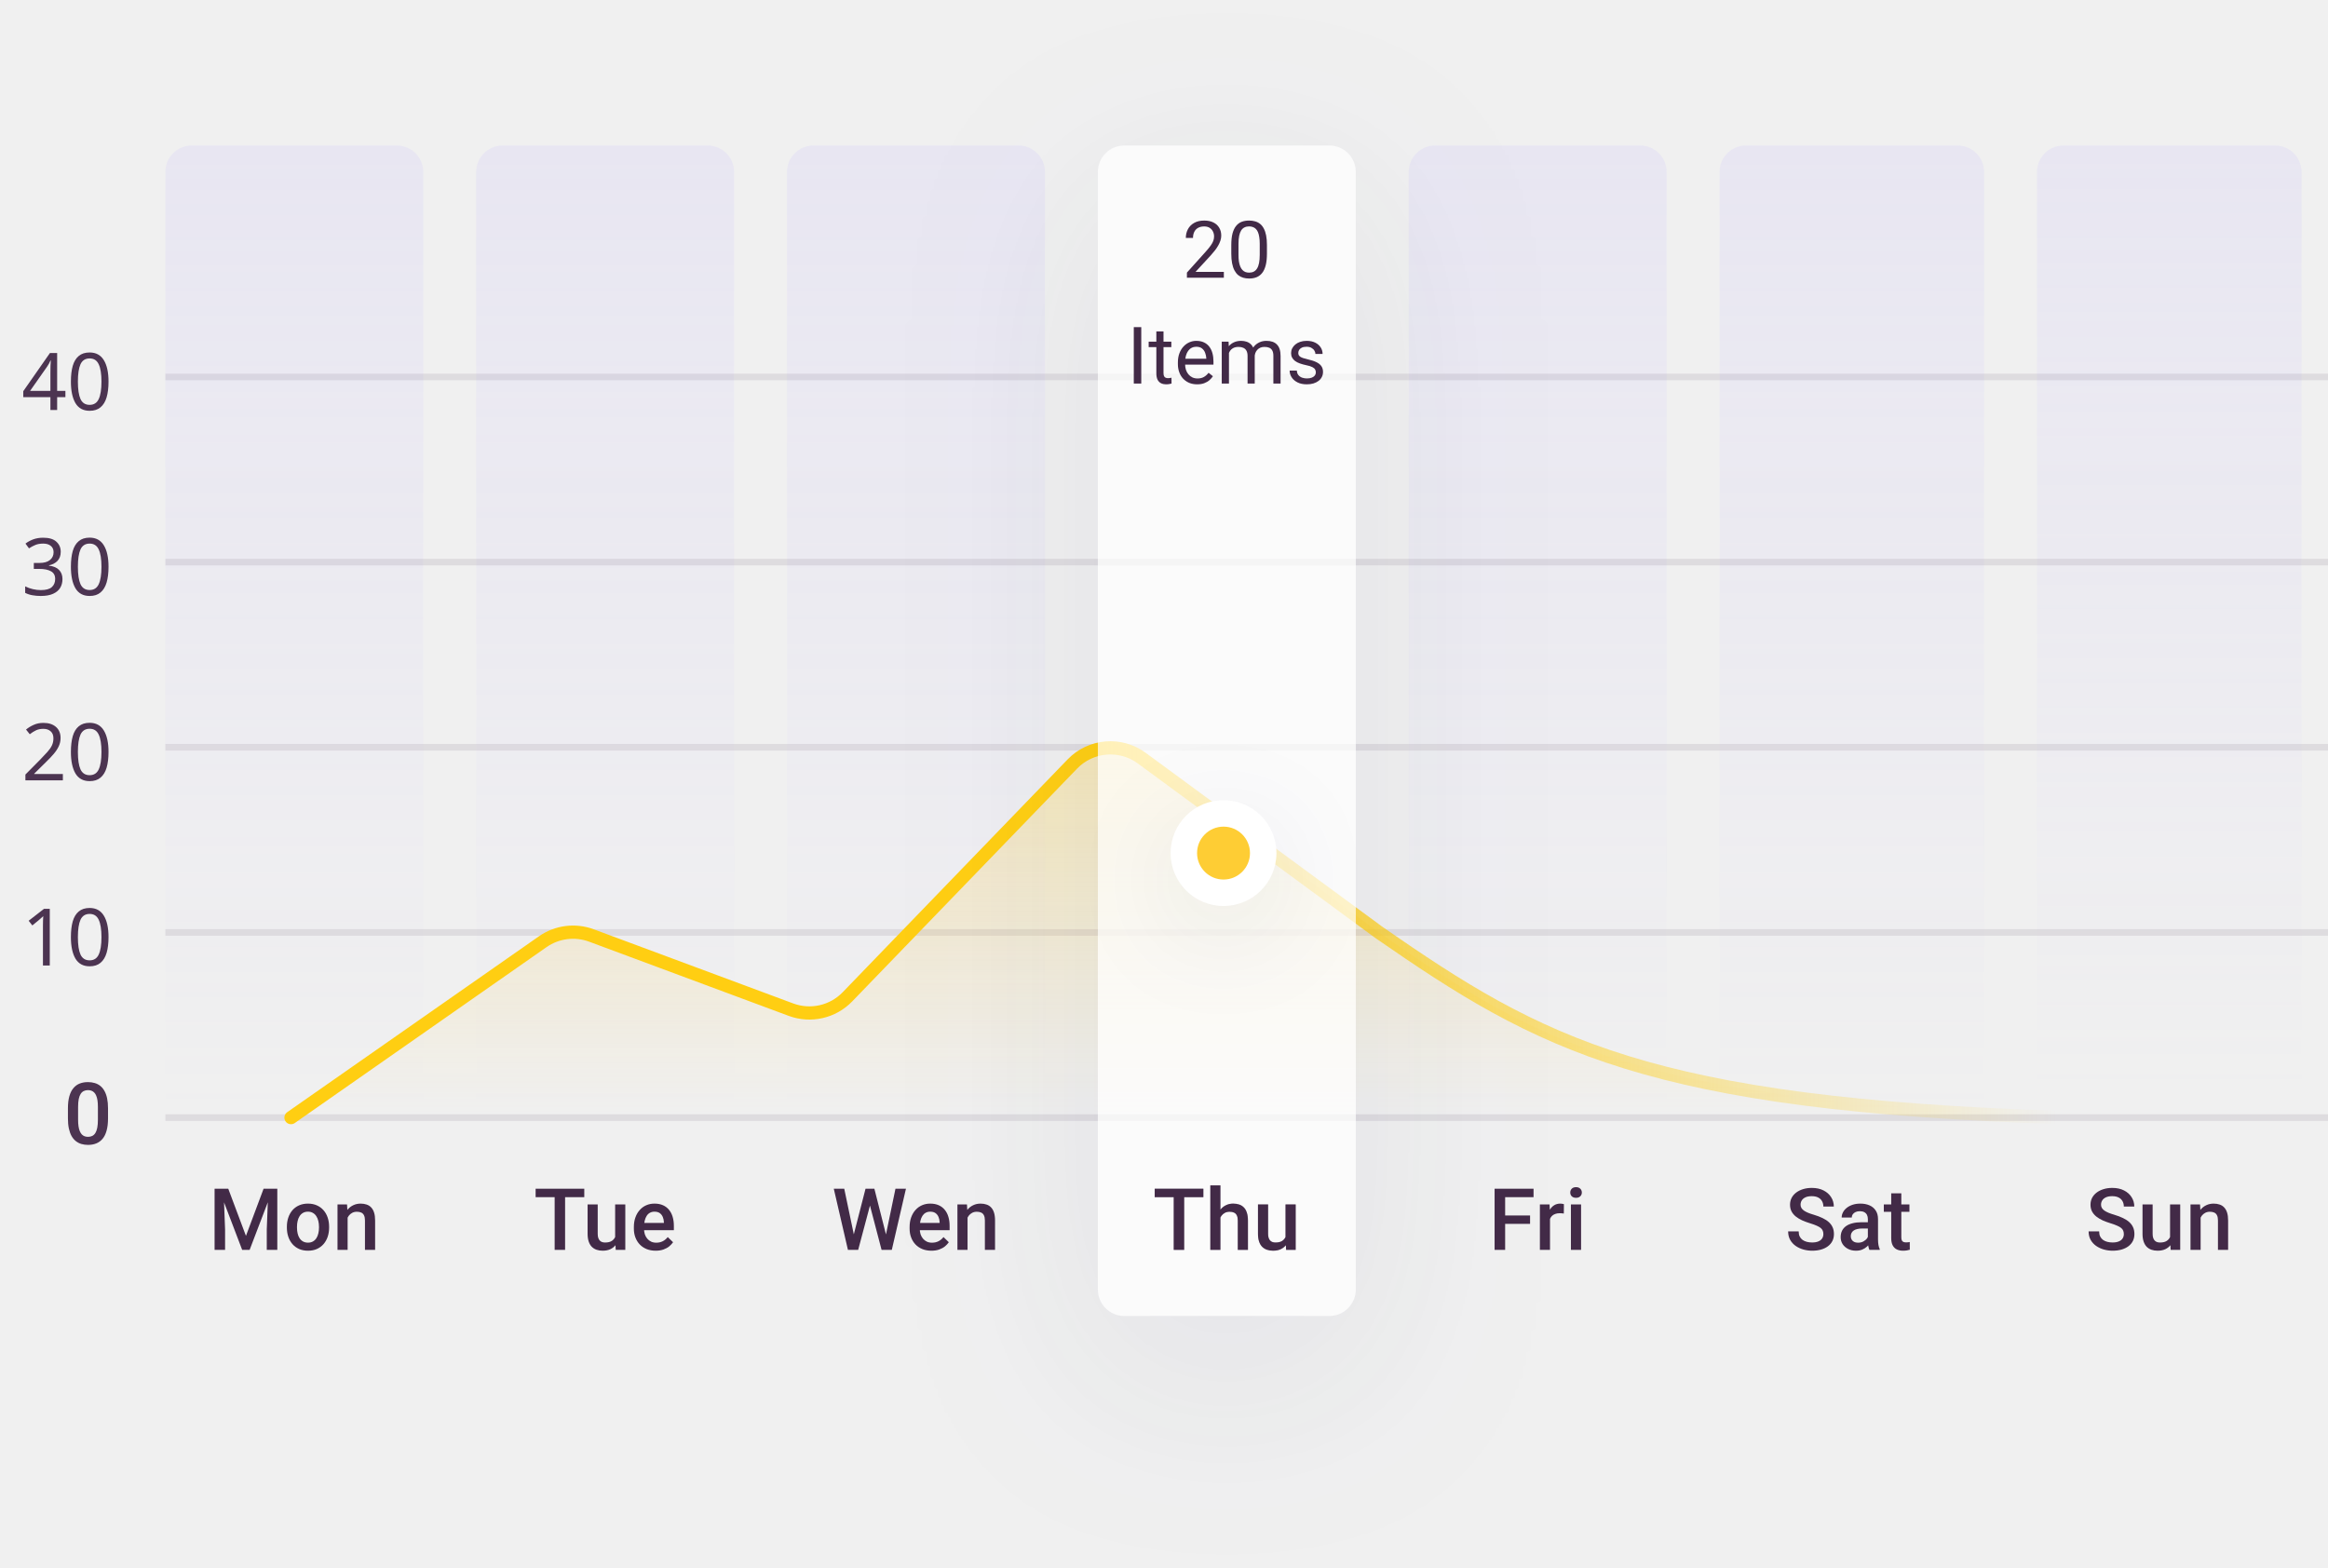
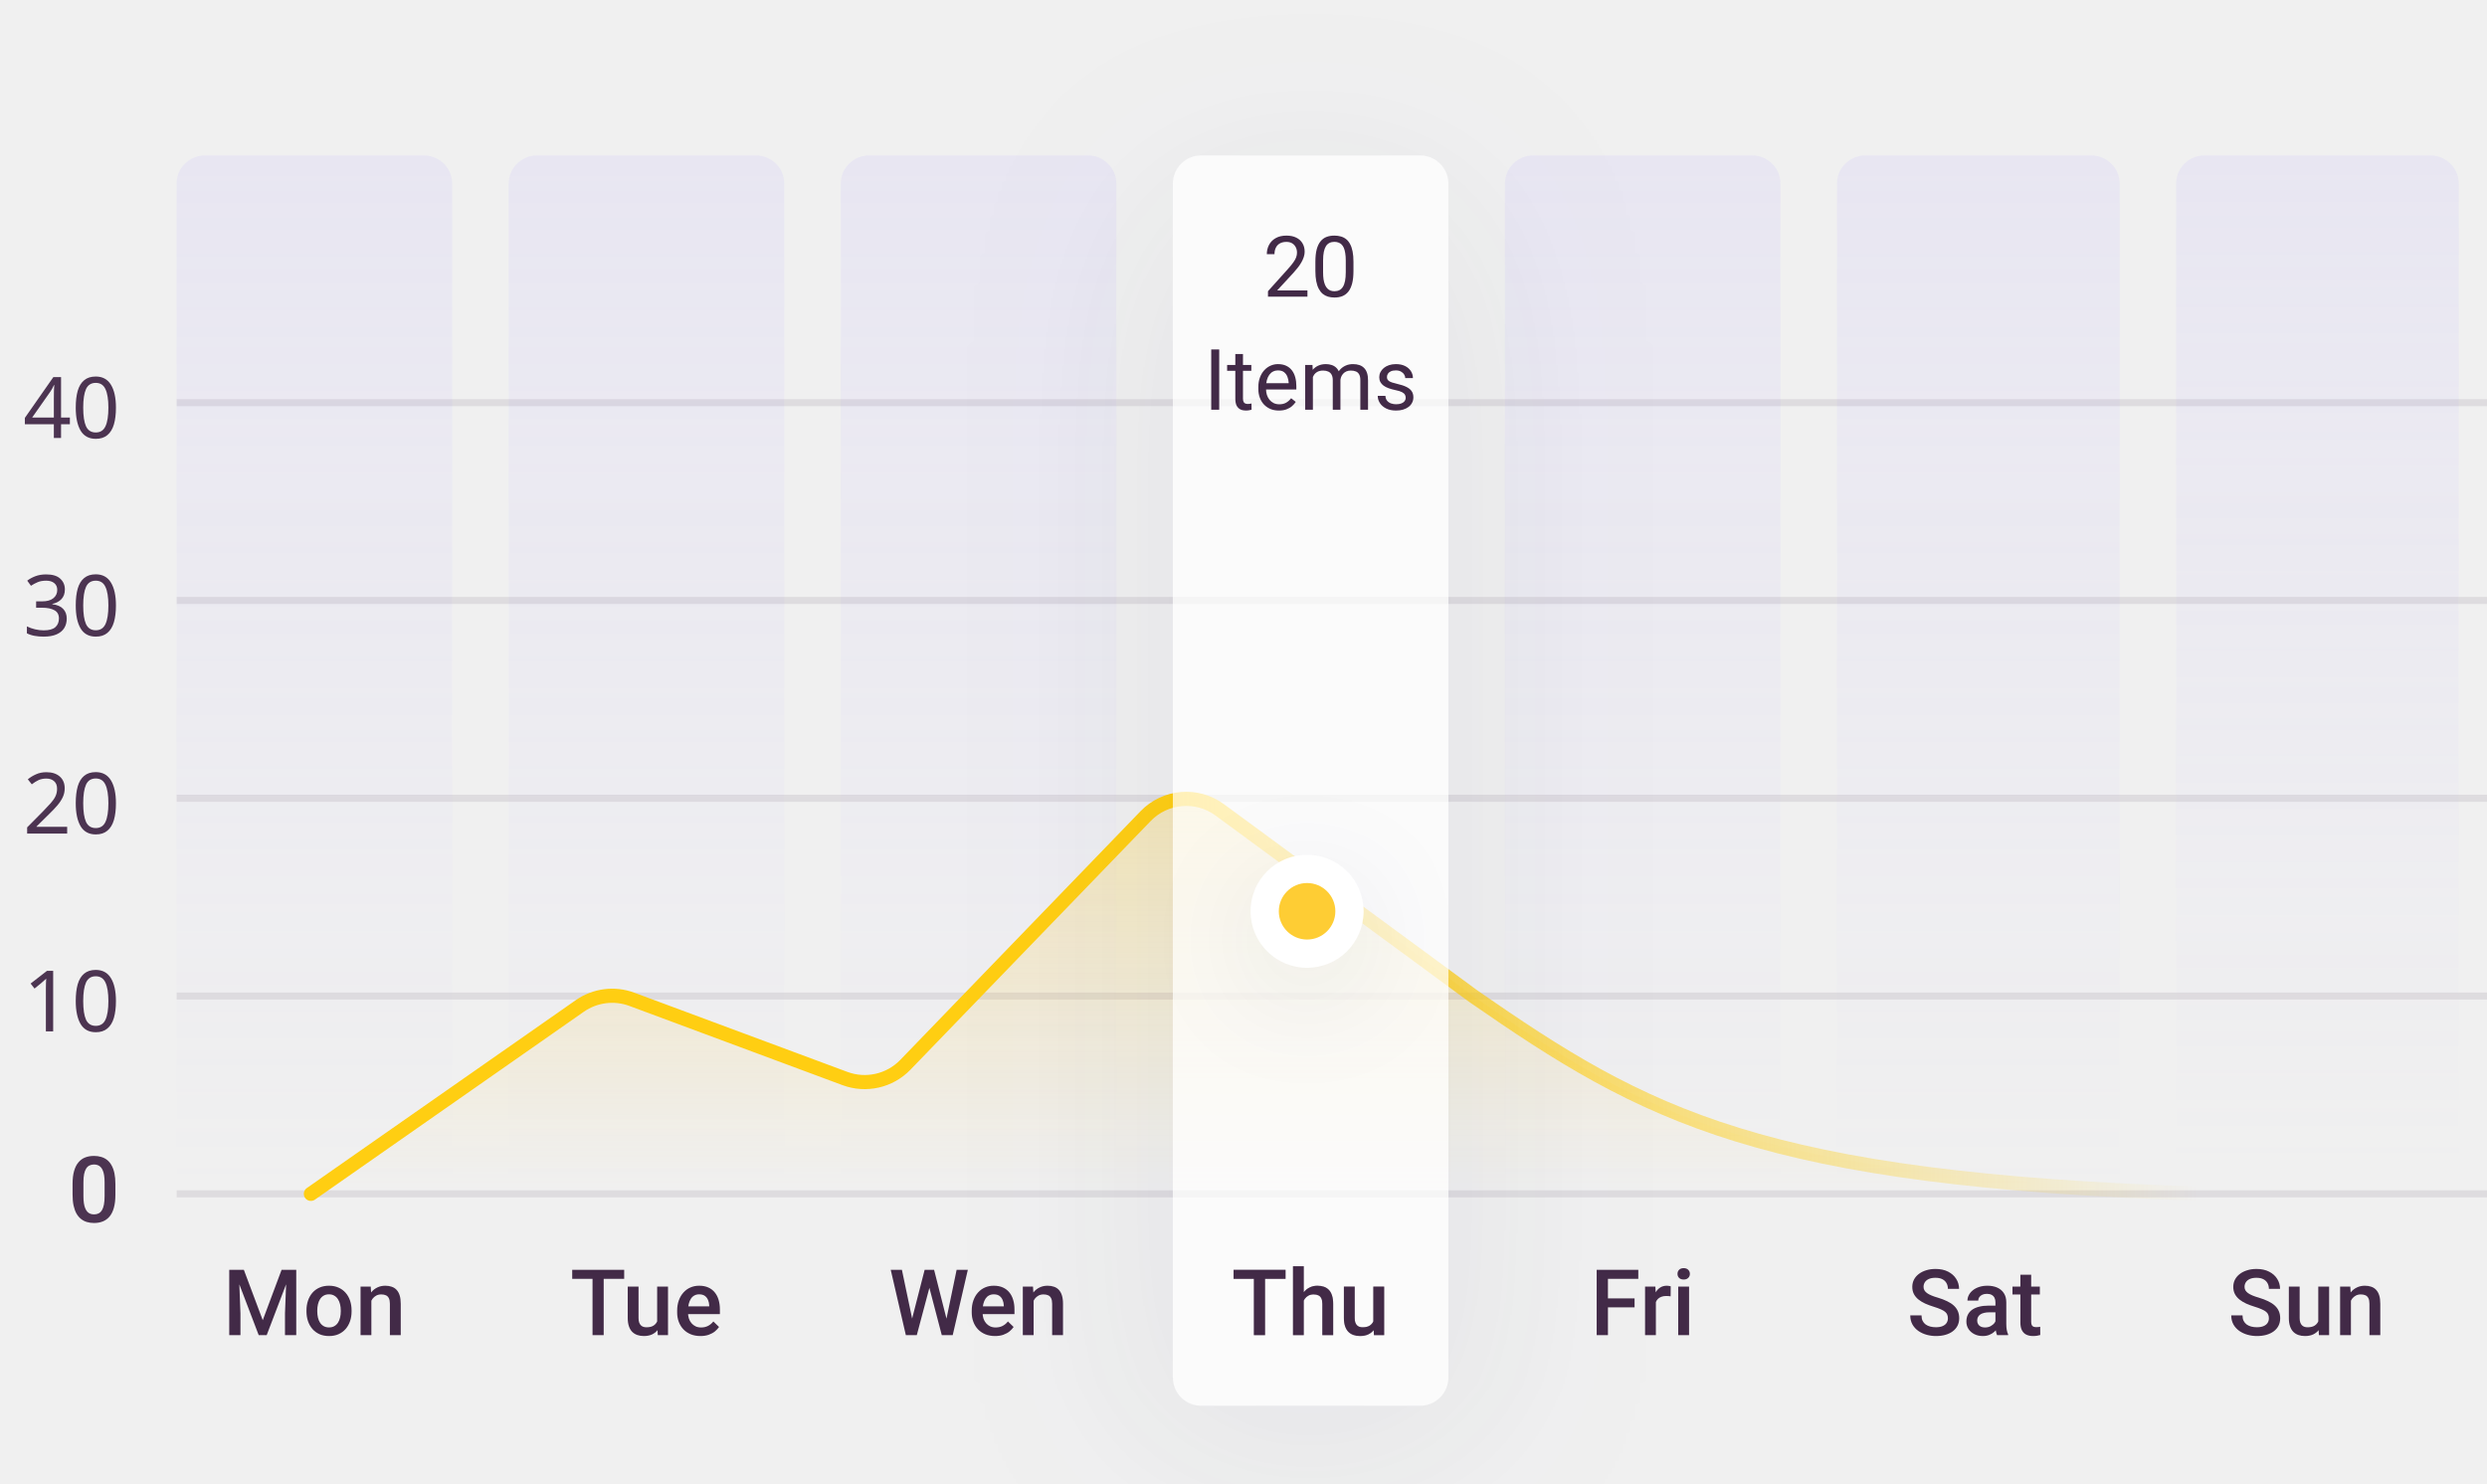
- <svg xmlns="http://www.w3.org/2000/svg" width="352" height="237" viewBox="0 0 352 237" fill="none">
+ <svg xmlns="http://www.w3.org/2000/svg" width="352" height="210" viewBox="0 0 352 210" fill="none">
  <path d="M213 26C213 23.791 214.791 22 217 22H248C250.209 22 252 23.791 252 26V168H213V26Z" fill="url(#paint0_linear_75_308)" fill-opacity="0.15" />
  <path d="M119 26C119 23.791 120.791 22 123 22H154C156.209 22 158 23.791 158 26V168H119V26Z" fill="url(#paint1_linear_75_308)" fill-opacity="0.15" />
  <path d="M72 26C72 23.791 73.791 22 76 22H107C109.209 22 111 23.791 111 26V168H72V26Z" fill="url(#paint2_linear_75_308)" fill-opacity="0.15" />
  <path d="M25 26C25 23.791 26.791 22 29 22H60C62.209 22 64 23.791 64 26V168H25V26Z" fill="url(#paint3_linear_75_308)" fill-opacity="0.15" />
  <path d="M308 26C308 23.791 309.791 22 312 22H344C346.209 22 348 23.791 348 26V165H308V26Z" fill="url(#paint4_linear_75_308)" fill-opacity="0.15" />
  <path d="M260 26C260 23.791 261.791 22 264 22H296C298.209 22 300 23.791 300 26V168H260V26Z" fill="url(#paint5_linear_75_308)" fill-opacity="0.15" />
  <path d="M9.89 60.056H8.642V62H7.622V60.056H3.518V59.156L7.55 53.384H8.642V59.108H9.89V60.056ZM7.622 59.108V56.408C7.622 55.992 7.626 55.64 7.634 55.352C7.65 55.056 7.666 54.776 7.682 54.512H7.634C7.57 54.664 7.49 54.828 7.394 55.004C7.298 55.18 7.206 55.328 7.118 55.448L4.55 59.108H7.622ZM16.409 57.704C16.409 58.632 16.313 59.424 16.121 60.08C15.929 60.736 15.621 61.24 15.197 61.592C14.781 61.944 14.233 62.12 13.553 62.12C12.585 62.12 11.869 61.732 11.405 60.956C10.949 60.172 10.721 59.088 10.721 57.704C10.721 56.776 10.813 55.984 10.997 55.328C11.189 54.672 11.493 54.172 11.909 53.828C12.325 53.476 12.873 53.3 13.553 53.3C14.513 53.3 15.229 53.688 15.701 54.464C16.173 55.232 16.409 56.312 16.409 57.704ZM11.777 57.704C11.777 58.88 11.909 59.76 12.173 60.344C12.445 60.928 12.905 61.22 13.553 61.22C14.193 61.22 14.649 60.932 14.921 60.356C15.201 59.772 15.341 58.888 15.341 57.704C15.341 56.536 15.201 55.66 14.921 55.076C14.649 54.492 14.193 54.2 13.553 54.2C12.905 54.2 12.445 54.492 12.173 55.076C11.909 55.66 11.777 56.536 11.777 57.704Z" fill="#4C3451" />
  <path opacity="0.1" d="M25 57L352 57" stroke="#422A47" />
  <path d="M9.182 83.436C9.182 84.012 9.018 84.472 8.69 84.816C8.37 85.152 7.942 85.376 7.406 85.488V85.536C8.086 85.616 8.594 85.832 8.93 86.184C9.274 86.536 9.446 86.996 9.446 87.564C9.446 88.068 9.33 88.512 9.098 88.896C8.866 89.28 8.506 89.58 8.018 89.796C7.538 90.012 6.918 90.12 6.158 90.12C5.71 90.12 5.294 90.084 4.91 90.012C4.526 89.948 4.158 89.828 3.806 89.652V88.668C4.166 88.852 4.554 88.992 4.97 89.088C5.386 89.184 5.786 89.232 6.17 89.232C6.938 89.232 7.49 89.084 7.826 88.788C8.17 88.484 8.342 88.068 8.342 87.54C8.342 87.004 8.13 86.62 7.706 86.388C7.29 86.148 6.702 86.028 5.942 86.028H5.114V85.128H5.954C6.658 85.128 7.19 84.98 7.55 84.684C7.918 84.388 8.102 83.996 8.102 83.508C8.102 83.092 7.962 82.772 7.682 82.548C7.402 82.316 7.022 82.2 6.542 82.2C6.078 82.2 5.682 82.268 5.354 82.404C5.026 82.54 4.702 82.712 4.382 82.92L3.854 82.2C4.158 81.96 4.534 81.752 4.982 81.576C5.438 81.4 5.954 81.312 6.53 81.312C7.426 81.312 8.09 81.512 8.522 81.912C8.962 82.312 9.182 82.82 9.182 83.436ZM16.409 85.704C16.409 86.632 16.313 87.424 16.121 88.08C15.929 88.736 15.621 89.24 15.197 89.592C14.781 89.944 14.233 90.12 13.553 90.12C12.585 90.12 11.869 89.732 11.405 88.956C10.949 88.172 10.721 87.088 10.721 85.704C10.721 84.776 10.813 83.984 10.997 83.328C11.189 82.672 11.493 82.172 11.909 81.828C12.325 81.476 12.873 81.3 13.553 81.3C14.513 81.3 15.229 81.688 15.701 82.464C16.173 83.232 16.409 84.312 16.409 85.704ZM11.777 85.704C11.777 86.88 11.909 87.76 12.173 88.344C12.445 88.928 12.905 89.22 13.553 89.22C14.193 89.22 14.649 88.932 14.921 88.356C15.201 87.772 15.341 86.888 15.341 85.704C15.341 84.536 15.201 83.66 14.921 83.076C14.649 82.492 14.193 82.2 13.553 82.2C12.905 82.2 12.445 82.492 12.173 83.076C11.909 83.66 11.777 84.536 11.777 85.704Z" fill="#4C3451" />
  <path opacity="0.1" d="M25 85L352 85" stroke="#422A47" />
  <path d="M9.506 118H3.842V117.124L6.086 114.856C6.51 114.424 6.87 114.04 7.166 113.704C7.47 113.368 7.698 113.04 7.85 112.72C8.002 112.4 8.078 112.044 8.078 111.652C8.078 111.18 7.938 110.824 7.658 110.584C7.378 110.336 7.014 110.212 6.566 110.212C6.142 110.212 5.774 110.284 5.462 110.428C5.15 110.572 4.83 110.772 4.502 111.028L3.938 110.32C4.274 110.04 4.658 109.804 5.09 109.612C5.53 109.412 6.022 109.312 6.566 109.312C7.366 109.312 7.998 109.516 8.462 109.924C8.926 110.332 9.158 110.888 9.158 111.592C9.158 112.04 9.066 112.46 8.882 112.852C8.698 113.244 8.442 113.632 8.114 114.016C7.786 114.4 7.402 114.804 6.962 115.228L5.174 116.992V117.04H9.506V118ZM16.409 113.704C16.409 114.632 16.313 115.424 16.121 116.08C15.929 116.736 15.621 117.24 15.197 117.592C14.781 117.944 14.233 118.12 13.553 118.12C12.585 118.12 11.869 117.732 11.405 116.956C10.949 116.172 10.721 115.088 10.721 113.704C10.721 112.776 10.813 111.984 10.997 111.328C11.189 110.672 11.493 110.172 11.909 109.828C12.325 109.476 12.873 109.3 13.553 109.3C14.513 109.3 15.229 109.688 15.701 110.464C16.173 111.232 16.409 112.312 16.409 113.704ZM11.777 113.704C11.777 114.88 11.909 115.76 12.173 116.344C12.445 116.928 12.905 117.22 13.553 117.22C14.193 117.22 14.649 116.932 14.921 116.356C15.201 115.772 15.341 114.888 15.341 113.704C15.341 112.536 15.201 111.66 14.921 111.076C14.649 110.492 14.193 110.2 13.553 110.2C12.905 110.2 12.445 110.492 12.173 111.076C11.909 111.66 11.777 112.536 11.777 113.704Z" fill="#4C3451" />
  <path opacity="0.1" d="M25 113L352 113" stroke="#422A47" />
  <path d="M7.526 146H6.494V140.012C6.494 139.668 6.498 139.392 6.506 139.184C6.514 138.976 6.526 138.76 6.542 138.536C6.414 138.664 6.294 138.772 6.182 138.86C6.078 138.948 5.95 139.06 5.798 139.196L4.886 139.94L4.334 139.232L6.65 137.432H7.526V146ZM16.409 141.704C16.409 142.632 16.313 143.424 16.121 144.08C15.929 144.736 15.621 145.24 15.197 145.592C14.781 145.944 14.233 146.12 13.553 146.12C12.585 146.12 11.869 145.732 11.405 144.956C10.949 144.172 10.721 143.088 10.721 141.704C10.721 140.776 10.813 139.984 10.997 139.328C11.189 138.672 11.493 138.172 11.909 137.828C12.325 137.476 12.873 137.3 13.553 137.3C14.513 137.3 15.229 137.688 15.701 138.464C16.173 139.232 16.409 140.312 16.409 141.704ZM11.777 141.704C11.777 142.88 11.909 143.76 12.173 144.344C12.445 144.928 12.905 145.22 13.553 145.22C14.193 145.22 14.649 144.932 14.921 144.356C15.201 143.772 15.341 142.888 15.341 141.704C15.341 140.536 15.201 139.66 14.921 139.076C14.649 138.492 14.193 138.2 13.553 138.2C12.905 138.2 12.445 138.492 12.173 139.076C11.909 139.66 11.777 140.536 11.777 141.704Z" fill="#4C3451" />
  <path opacity="0.1" d="M25 141L352 141" stroke="#422A47" />
  <path d="M16.334 167.604V169.115C16.334 169.839 16.262 170.457 16.118 170.969C15.978 171.477 15.775 171.889 15.508 172.207C15.242 172.524 14.922 172.757 14.55 172.905C14.182 173.053 13.769 173.127 13.312 173.127C12.948 173.127 12.61 173.08 12.296 172.987C11.988 172.894 11.708 172.748 11.459 172.549C11.209 172.35 10.995 172.094 10.817 171.781C10.644 171.464 10.508 171.085 10.411 170.645C10.318 170.205 10.271 169.695 10.271 169.115V167.604C10.271 166.877 10.343 166.263 10.487 165.764C10.631 165.26 10.836 164.852 11.103 164.539C11.37 164.221 11.687 163.991 12.055 163.847C12.428 163.703 12.842 163.631 13.299 163.631C13.668 163.631 14.006 163.677 14.315 163.771C14.628 163.859 14.907 164.001 15.153 164.196C15.402 164.39 15.614 164.644 15.788 164.958C15.965 165.266 16.101 165.641 16.194 166.081C16.287 166.517 16.334 167.025 16.334 167.604ZM14.804 169.331V167.376C14.804 167.008 14.783 166.684 14.74 166.405C14.698 166.121 14.634 165.882 14.55 165.688C14.469 165.489 14.368 165.328 14.245 165.205C14.122 165.078 13.983 164.987 13.826 164.932C13.67 164.873 13.494 164.843 13.299 164.843C13.062 164.843 12.851 164.89 12.665 164.983C12.478 165.072 12.322 165.216 12.195 165.415C12.068 165.613 11.97 165.876 11.903 166.202C11.839 166.523 11.808 166.915 11.808 167.376V169.331C11.808 169.703 11.829 170.031 11.871 170.315C11.913 170.598 11.977 170.842 12.062 171.045C12.146 171.244 12.248 171.409 12.366 171.54C12.489 171.667 12.629 171.76 12.785 171.819C12.946 171.879 13.122 171.908 13.312 171.908C13.553 171.908 13.767 171.862 13.953 171.769C14.139 171.675 14.296 171.527 14.423 171.324C14.55 171.117 14.645 170.848 14.709 170.518C14.772 170.188 14.804 169.792 14.804 169.331Z" fill="#4C3451" />
  <path opacity="0.1" d="M25 169L352 169" stroke="#422A47" />
  <path d="M33.093 179.758H34.515L37.188 186.886L39.853 179.758H41.275L37.746 189H36.616L33.093 179.758ZM32.446 179.758H33.798L34.033 185.928V189H32.446V179.758ZM40.571 179.758H41.929V189H40.336V185.928L40.571 179.758ZM43.377 185.642V185.496C43.377 185.001 43.448 184.542 43.592 184.119C43.736 183.691 43.944 183.321 44.214 183.008C44.489 182.69 44.824 182.445 45.217 182.271C45.615 182.094 46.064 182.005 46.563 182.005C47.067 182.005 47.515 182.094 47.909 182.271C48.306 182.445 48.643 182.69 48.918 183.008C49.193 183.321 49.403 183.691 49.546 184.119C49.69 184.542 49.762 185.001 49.762 185.496V185.642C49.762 186.137 49.69 186.596 49.546 187.02C49.403 187.443 49.193 187.813 48.918 188.13C48.643 188.444 48.309 188.689 47.915 188.867C47.522 189.04 47.075 189.127 46.576 189.127C46.072 189.127 45.621 189.04 45.224 188.867C44.83 188.689 44.496 188.444 44.221 188.13C43.946 187.813 43.736 187.443 43.592 187.02C43.448 186.596 43.377 186.137 43.377 185.642ZM44.906 185.496V185.642C44.906 185.951 44.938 186.243 45.002 186.518C45.065 186.793 45.164 187.034 45.3 187.242C45.435 187.449 45.609 187.612 45.82 187.73C46.032 187.849 46.284 187.908 46.576 187.908C46.859 187.908 47.105 187.849 47.312 187.73C47.524 187.612 47.697 187.449 47.833 187.242C47.968 187.034 48.067 186.793 48.131 186.518C48.199 186.243 48.232 185.951 48.232 185.642V185.496C48.232 185.191 48.199 184.904 48.131 184.633C48.067 184.358 47.966 184.114 47.826 183.903C47.691 183.691 47.517 183.526 47.306 183.408C47.098 183.285 46.851 183.224 46.563 183.224C46.275 183.224 46.026 183.285 45.814 183.408C45.607 183.526 45.435 183.691 45.3 183.903C45.164 184.114 45.065 184.358 45.002 184.633C44.938 184.904 44.906 185.191 44.906 185.496ZM52.562 183.598V189H51.032V182.132H52.473L52.562 183.598ZM52.289 185.312L51.794 185.306C51.798 184.819 51.865 184.373 51.997 183.966C52.132 183.56 52.318 183.211 52.555 182.919C52.796 182.627 53.084 182.403 53.419 182.246C53.753 182.085 54.125 182.005 54.536 182.005C54.866 182.005 55.164 182.051 55.431 182.145C55.702 182.233 55.932 182.379 56.123 182.583C56.317 182.786 56.465 183.05 56.567 183.376C56.669 183.698 56.719 184.093 56.719 184.563V189H55.183V184.557C55.183 184.227 55.134 183.966 55.037 183.776C54.944 183.581 54.806 183.444 54.624 183.363C54.447 183.279 54.225 183.236 53.958 183.236C53.696 183.236 53.461 183.291 53.253 183.401C53.046 183.511 52.87 183.662 52.727 183.852C52.587 184.042 52.479 184.263 52.403 184.512C52.327 184.762 52.289 185.028 52.289 185.312Z" fill="#422A47" />
  <path d="M85.444 179.758V189H83.864V179.758H85.444ZM88.345 179.758V181.027H80.988V179.758H88.345ZM93.011 187.381V182.132H94.547V189H93.1L93.011 187.381ZM93.227 185.953L93.741 185.94C93.741 186.402 93.69 186.827 93.588 187.216C93.487 187.601 93.33 187.938 93.119 188.226C92.907 188.509 92.636 188.731 92.306 188.892C91.976 189.049 91.58 189.127 91.119 189.127C90.785 189.127 90.478 189.078 90.199 188.981C89.919 188.884 89.678 188.733 89.475 188.53C89.276 188.327 89.122 188.063 89.012 187.737C88.902 187.411 88.847 187.022 88.847 186.569V182.132H90.376V186.582C90.376 186.831 90.406 187.041 90.465 187.21C90.525 187.375 90.605 187.508 90.707 187.61C90.808 187.711 90.927 187.783 91.062 187.826C91.197 187.868 91.341 187.889 91.494 187.889C91.93 187.889 92.272 187.805 92.522 187.635C92.776 187.462 92.956 187.229 93.061 186.937C93.171 186.645 93.227 186.317 93.227 185.953ZM99.143 189.127C98.635 189.127 98.176 189.044 97.765 188.879C97.359 188.71 97.012 188.475 96.724 188.175C96.441 187.874 96.223 187.521 96.07 187.115C95.918 186.708 95.842 186.271 95.842 185.801V185.547C95.842 185.009 95.92 184.523 96.077 184.087C96.233 183.651 96.451 183.279 96.731 182.97C97.01 182.657 97.34 182.417 97.721 182.252C98.102 182.087 98.514 182.005 98.959 182.005C99.449 182.005 99.879 182.087 100.247 182.252C100.615 182.417 100.92 182.65 101.161 182.951C101.407 183.247 101.589 183.6 101.707 184.011C101.83 184.421 101.891 184.874 101.891 185.369V186.023H96.585V184.925H100.38V184.804C100.372 184.529 100.317 184.271 100.215 184.03C100.118 183.789 99.968 183.594 99.765 183.446C99.561 183.298 99.291 183.224 98.952 183.224C98.698 183.224 98.472 183.279 98.273 183.389C98.078 183.494 97.915 183.649 97.784 183.852C97.653 184.055 97.551 184.301 97.48 184.588C97.412 184.872 97.378 185.191 97.378 185.547V185.801C97.378 186.101 97.418 186.381 97.499 186.639C97.583 186.893 97.706 187.115 97.867 187.305C98.028 187.496 98.222 187.646 98.451 187.756C98.679 187.862 98.939 187.915 99.231 187.915C99.6 187.915 99.928 187.84 100.215 187.692C100.503 187.544 100.753 187.335 100.964 187.064L101.771 187.845C101.622 188.061 101.43 188.268 101.193 188.467C100.956 188.661 100.666 188.82 100.323 188.943C99.985 189.066 99.591 189.127 99.143 189.127Z" fill="#422A47" />
  <path d="M129.029 186.924L130.87 179.758H131.835L131.727 181.605L129.759 189H128.756L129.029 186.924ZM127.652 179.758L129.144 186.867L129.277 189H128.21L126.071 179.758H127.652ZM133.923 186.848L135.396 179.758H136.983L134.844 189H133.777L133.923 186.848ZM132.209 179.758L134.031 186.943L134.298 189H133.295L131.359 181.605L131.257 179.758H132.209ZM140.836 189.127C140.328 189.127 139.869 189.044 139.458 188.879C139.052 188.71 138.705 188.475 138.417 188.175C138.134 187.874 137.916 187.521 137.764 187.115C137.611 186.708 137.535 186.271 137.535 185.801V185.547C137.535 185.009 137.613 184.523 137.77 184.087C137.927 183.651 138.145 183.279 138.424 182.97C138.703 182.657 139.033 182.417 139.414 182.252C139.795 182.087 140.208 182.005 140.652 182.005C141.143 182.005 141.572 182.087 141.94 182.252C142.309 182.417 142.613 182.65 142.854 182.951C143.1 183.247 143.282 183.6 143.4 184.011C143.523 184.421 143.584 184.874 143.584 185.369V186.023H138.278V184.925H142.074V184.804C142.065 184.529 142.01 184.271 141.909 184.03C141.811 183.789 141.661 183.594 141.458 183.446C141.255 183.298 140.984 183.224 140.646 183.224C140.392 183.224 140.165 183.279 139.966 183.389C139.772 183.494 139.609 183.649 139.478 183.852C139.346 184.055 139.245 184.301 139.173 184.588C139.105 184.872 139.071 185.191 139.071 185.547V185.801C139.071 186.101 139.111 186.381 139.192 186.639C139.277 186.893 139.399 187.115 139.56 187.305C139.721 187.496 139.916 187.646 140.144 187.756C140.373 187.862 140.633 187.915 140.925 187.915C141.293 187.915 141.621 187.84 141.909 187.692C142.196 187.544 142.446 187.335 142.658 187.064L143.464 187.845C143.316 188.061 143.123 188.268 142.886 188.467C142.649 188.661 142.359 188.82 142.017 188.943C141.678 189.066 141.285 189.127 140.836 189.127ZM146.295 183.598V189H144.765V182.132H146.206L146.295 183.598ZM146.022 185.312L145.527 185.306C145.531 184.819 145.599 184.373 145.73 183.966C145.865 183.56 146.052 183.211 146.289 182.919C146.53 182.627 146.818 182.403 147.152 182.246C147.486 182.085 147.859 182.005 148.269 182.005C148.599 182.005 148.897 182.051 149.164 182.145C149.435 182.233 149.666 182.379 149.856 182.583C150.051 182.786 150.199 183.05 150.3 183.376C150.402 183.698 150.453 184.093 150.453 184.563V189H148.917V184.557C148.917 184.227 148.868 183.966 148.771 183.776C148.677 183.581 148.54 183.444 148.358 183.363C148.18 183.279 147.958 183.236 147.691 183.236C147.429 183.236 147.194 183.291 146.987 183.401C146.779 183.511 146.604 183.662 146.46 183.852C146.32 184.042 146.212 184.263 146.136 184.512C146.06 184.762 146.022 185.028 146.022 185.312Z" fill="#422A47" />
  <path d="M179.051 179.758V189H177.47V179.758H179.051ZM181.952 179.758V181.027H174.595V179.758H181.952ZM184.529 179.25V189H183.005V179.25H184.529ZM184.262 185.312L183.767 185.306C183.771 184.832 183.837 184.394 183.964 183.992C184.095 183.59 184.277 183.241 184.51 182.944C184.747 182.644 185.03 182.413 185.36 182.252C185.69 182.087 186.056 182.005 186.458 182.005C186.797 182.005 187.102 182.051 187.373 182.145C187.648 182.238 187.885 182.388 188.083 182.595C188.282 182.798 188.433 183.065 188.534 183.395C188.64 183.721 188.693 184.119 188.693 184.588V189H187.157V184.576C187.157 184.246 187.108 183.983 187.011 183.789C186.918 183.594 186.78 183.454 186.598 183.37C186.416 183.281 186.194 183.236 185.932 183.236C185.657 183.236 185.413 183.291 185.202 183.401C184.994 183.511 184.821 183.662 184.681 183.852C184.542 184.042 184.436 184.263 184.364 184.512C184.296 184.762 184.262 185.028 184.262 185.312ZM194.374 187.381V182.132H195.91V189H194.463L194.374 187.381ZM194.59 185.953L195.104 185.94C195.104 186.402 195.053 186.827 194.952 187.216C194.85 187.601 194.694 187.938 194.482 188.226C194.27 188.509 194 188.731 193.669 188.892C193.339 189.049 192.944 189.127 192.482 189.127C192.148 189.127 191.841 189.078 191.562 188.981C191.283 188.884 191.042 188.733 190.838 188.53C190.639 188.327 190.485 188.063 190.375 187.737C190.265 187.411 190.21 187.022 190.21 186.569V182.132H191.74V186.582C191.74 186.831 191.769 187.041 191.829 187.21C191.888 187.375 191.968 187.508 192.07 187.61C192.171 187.711 192.29 187.783 192.425 187.826C192.561 187.868 192.705 187.889 192.857 187.889C193.293 187.889 193.636 187.805 193.885 187.635C194.139 187.462 194.319 187.229 194.425 186.937C194.535 186.645 194.59 186.317 194.59 185.953Z" fill="#422A47" />
  <path d="M227.581 179.758V189H225.987V179.758H227.581ZM231.351 183.801V185.064H227.174V183.801H231.351ZM231.878 179.758V181.027H227.174V179.758H231.878ZM234.366 183.439V189H232.836V182.132H234.296L234.366 183.439ZM236.467 182.087L236.455 183.509C236.361 183.492 236.26 183.48 236.15 183.471C236.044 183.463 235.938 183.458 235.833 183.458C235.57 183.458 235.34 183.497 235.141 183.573C234.942 183.645 234.775 183.75 234.639 183.89C234.508 184.026 234.406 184.191 234.334 184.385C234.263 184.58 234.22 184.798 234.208 185.039L233.858 185.064C233.858 184.633 233.901 184.233 233.985 183.865C234.07 183.497 234.197 183.173 234.366 182.894C234.54 182.614 234.756 182.396 235.014 182.24C235.276 182.083 235.579 182.005 235.921 182.005C236.014 182.005 236.114 182.013 236.22 182.03C236.33 182.047 236.412 182.066 236.467 182.087ZM239.063 182.132V189H237.527V182.132H239.063ZM237.426 180.329C237.426 180.096 237.502 179.904 237.654 179.751C237.811 179.595 238.027 179.517 238.302 179.517C238.573 179.517 238.786 179.595 238.943 179.751C239.099 179.904 239.178 180.096 239.178 180.329C239.178 180.558 239.099 180.748 238.943 180.9C238.786 181.053 238.573 181.129 238.302 181.129C238.027 181.129 237.811 181.053 237.654 180.9C237.502 180.748 237.426 180.558 237.426 180.329Z" fill="#422A47" />
  <path d="M275.698 186.62C275.698 186.429 275.668 186.26 275.609 186.112C275.554 185.964 275.454 185.828 275.311 185.706C275.167 185.583 274.964 185.464 274.701 185.35C274.443 185.232 274.113 185.111 273.711 184.988C273.271 184.853 272.865 184.703 272.492 184.538C272.124 184.368 271.802 184.174 271.527 183.954C271.252 183.729 271.039 183.473 270.886 183.186C270.734 182.894 270.658 182.557 270.658 182.176C270.658 181.8 270.736 181.457 270.893 181.148C271.053 180.839 271.28 180.572 271.572 180.348C271.868 180.12 272.217 179.944 272.619 179.821C273.021 179.694 273.465 179.631 273.952 179.631C274.638 179.631 275.228 179.758 275.723 180.012C276.222 180.266 276.605 180.606 276.872 181.034C277.143 181.461 277.278 181.933 277.278 182.449H275.698C275.698 182.145 275.632 181.876 275.501 181.643C275.374 181.406 275.179 181.22 274.917 181.084C274.659 180.949 274.331 180.881 273.933 180.881C273.556 180.881 273.243 180.938 272.994 181.053C272.744 181.167 272.558 181.321 272.435 181.516C272.312 181.711 272.251 181.931 272.251 182.176C272.251 182.35 272.291 182.508 272.372 182.652C272.452 182.792 272.575 182.923 272.74 183.046C272.905 183.164 273.112 183.277 273.362 183.382C273.611 183.488 273.906 183.59 274.244 183.687C274.756 183.839 275.203 184.009 275.583 184.195C275.964 184.377 276.282 184.584 276.536 184.817C276.79 185.05 276.98 185.314 277.107 185.61C277.234 185.902 277.297 186.235 277.297 186.607C277.297 186.996 277.219 187.347 277.062 187.661C276.906 187.97 276.682 188.234 276.39 188.454C276.102 188.67 275.755 188.837 275.349 188.956C274.947 189.07 274.498 189.127 274.003 189.127C273.559 189.127 273.121 189.068 272.689 188.949C272.262 188.831 271.872 188.651 271.521 188.41C271.17 188.164 270.89 187.86 270.683 187.496C270.476 187.127 270.372 186.698 270.372 186.207H271.965C271.965 186.507 272.016 186.764 272.118 186.975C272.223 187.187 272.369 187.36 272.556 187.496C272.742 187.627 272.958 187.724 273.203 187.788C273.453 187.851 273.719 187.883 274.003 187.883C274.375 187.883 274.686 187.83 274.936 187.724C275.19 187.618 275.38 187.47 275.507 187.28C275.634 187.089 275.698 186.869 275.698 186.62ZM282.426 187.623V184.347C282.426 184.102 282.382 183.89 282.293 183.712C282.204 183.535 282.069 183.397 281.887 183.3C281.709 183.202 281.485 183.154 281.214 183.154C280.964 183.154 280.748 183.196 280.566 183.281C280.384 183.365 280.243 183.48 280.141 183.624C280.04 183.767 279.989 183.93 279.989 184.112H278.465C278.465 183.841 278.531 183.579 278.662 183.325C278.793 183.071 278.984 182.845 279.233 182.646C279.483 182.447 279.781 182.291 280.128 182.176C280.475 182.062 280.865 182.005 281.296 182.005C281.813 182.005 282.27 182.092 282.667 182.265C283.069 182.439 283.385 182.701 283.613 183.052C283.846 183.399 283.962 183.835 283.962 184.36V187.413C283.962 187.726 283.984 188.008 284.026 188.257C284.072 188.503 284.138 188.716 284.223 188.898V189H282.655C282.583 188.835 282.526 188.625 282.483 188.372C282.445 188.113 282.426 187.864 282.426 187.623ZM282.648 184.823L282.661 185.769H281.563C281.279 185.769 281.03 185.797 280.814 185.852C280.598 185.902 280.418 185.979 280.274 186.08C280.131 186.182 280.023 186.304 279.951 186.448C279.879 186.592 279.843 186.755 279.843 186.937C279.843 187.119 279.885 187.286 279.97 187.438C280.054 187.587 280.177 187.703 280.338 187.788C280.503 187.872 280.702 187.915 280.935 187.915C281.248 187.915 281.521 187.851 281.753 187.724C281.99 187.593 282.177 187.434 282.312 187.248C282.447 187.058 282.519 186.878 282.528 186.708L283.023 187.388C282.972 187.561 282.885 187.747 282.763 187.946C282.64 188.145 282.479 188.336 282.28 188.518C282.086 188.695 281.851 188.841 281.576 188.956C281.305 189.07 280.992 189.127 280.636 189.127C280.188 189.127 279.788 189.038 279.437 188.86C279.085 188.678 278.81 188.435 278.611 188.13C278.412 187.821 278.313 187.472 278.313 187.083C278.313 186.719 278.381 186.397 278.516 186.118C278.656 185.835 278.859 185.598 279.125 185.407C279.396 185.217 279.726 185.073 280.116 184.976C280.505 184.874 280.949 184.823 281.449 184.823H282.648ZM288.71 182.132V183.249H284.838V182.132H288.71ZM285.956 180.45H287.485V187.102C287.485 187.314 287.515 187.477 287.574 187.591C287.638 187.701 287.724 187.775 287.834 187.813C287.944 187.851 288.074 187.87 288.222 187.87C288.327 187.87 288.429 187.864 288.526 187.851C288.624 187.838 288.702 187.826 288.761 187.813L288.768 188.981C288.641 189.019 288.493 189.053 288.323 189.083C288.158 189.112 287.968 189.127 287.752 189.127C287.401 189.127 287.09 189.066 286.819 188.943C286.548 188.816 286.336 188.611 286.184 188.327C286.032 188.044 285.956 187.667 285.956 187.197V180.45Z" fill="#422A47" />
  <path d="M321.13 186.62C321.13 186.429 321.1 186.26 321.041 186.112C320.986 185.964 320.887 185.828 320.743 185.706C320.599 185.583 320.396 185.464 320.133 185.35C319.875 185.232 319.545 185.111 319.143 184.988C318.703 184.853 318.297 184.703 317.924 184.538C317.556 184.368 317.235 184.174 316.959 183.954C316.684 183.729 316.471 183.473 316.318 183.186C316.166 182.894 316.09 182.557 316.09 182.176C316.09 181.8 316.168 181.457 316.325 181.148C316.486 180.839 316.712 180.572 317.004 180.348C317.3 180.12 317.649 179.944 318.051 179.821C318.453 179.694 318.898 179.631 319.384 179.631C320.07 179.631 320.66 179.758 321.155 180.012C321.655 180.266 322.038 180.606 322.304 181.034C322.575 181.461 322.71 181.933 322.71 182.449H321.13C321.13 182.145 321.064 181.876 320.933 181.643C320.806 181.406 320.611 181.22 320.349 181.084C320.091 180.949 319.763 180.881 319.365 180.881C318.989 180.881 318.675 180.938 318.426 181.053C318.176 181.167 317.99 181.321 317.867 181.516C317.744 181.711 317.683 181.931 317.683 182.176C317.683 182.35 317.723 182.508 317.804 182.652C317.884 182.792 318.007 182.923 318.172 183.046C318.337 183.164 318.544 183.277 318.794 183.382C319.044 183.488 319.338 183.59 319.676 183.687C320.188 183.839 320.635 184.009 321.016 184.195C321.396 184.377 321.714 184.584 321.968 184.817C322.222 185.05 322.412 185.314 322.539 185.61C322.666 185.902 322.729 186.235 322.729 186.607C322.729 186.996 322.651 187.347 322.495 187.661C322.338 187.97 322.114 188.234 321.822 188.454C321.534 188.67 321.187 188.837 320.781 188.956C320.379 189.07 319.93 189.127 319.435 189.127C318.991 189.127 318.553 189.068 318.121 188.949C317.694 188.831 317.304 188.651 316.953 188.41C316.602 188.164 316.323 187.86 316.115 187.496C315.908 187.127 315.804 186.698 315.804 186.207H317.397C317.397 186.507 317.448 186.764 317.55 186.975C317.656 187.187 317.802 187.36 317.988 187.496C318.174 187.627 318.39 187.724 318.635 187.788C318.885 187.851 319.152 187.883 319.435 187.883C319.807 187.883 320.118 187.83 320.368 187.724C320.622 187.618 320.812 187.47 320.939 187.28C321.066 187.089 321.13 186.869 321.13 186.62ZM328.119 187.381V182.132H329.655V189H328.208L328.119 187.381ZM328.334 185.953L328.849 185.94C328.849 186.402 328.798 186.827 328.696 187.216C328.595 187.601 328.438 187.938 328.227 188.226C328.015 188.509 327.744 188.731 327.414 188.892C327.084 189.049 326.688 189.127 326.227 189.127C325.893 189.127 325.586 189.078 325.307 188.981C325.027 188.884 324.786 188.733 324.583 188.53C324.384 188.327 324.23 188.063 324.12 187.737C324.01 187.411 323.955 187.022 323.955 186.569V182.132H325.484V186.582C325.484 186.831 325.514 187.041 325.573 187.21C325.632 187.375 325.713 187.508 325.814 187.61C325.916 187.711 326.035 187.783 326.17 187.826C326.305 187.868 326.449 187.889 326.602 187.889C327.037 187.889 327.38 187.805 327.63 187.635C327.884 187.462 328.064 187.229 328.169 186.937C328.279 186.645 328.334 186.317 328.334 185.953ZM332.74 183.598V189H331.21V182.132H332.651L332.74 183.598ZM332.467 185.312L331.972 185.306C331.976 184.819 332.044 184.373 332.175 183.966C332.31 183.56 332.496 183.211 332.733 182.919C332.975 182.627 333.262 182.403 333.597 182.246C333.931 182.085 334.303 182.005 334.714 182.005C335.044 182.005 335.342 182.051 335.609 182.145C335.88 182.233 336.11 182.379 336.301 182.583C336.495 182.786 336.644 183.05 336.745 183.376C336.847 183.698 336.897 184.093 336.897 184.563V189H335.361V184.557C335.361 184.227 335.313 183.966 335.215 183.776C335.122 183.581 334.985 183.444 334.803 183.363C334.625 183.279 334.403 183.236 334.136 183.236C333.874 183.236 333.639 183.291 333.432 183.401C333.224 183.511 333.049 183.662 332.905 183.852C332.765 184.042 332.657 184.263 332.581 184.512C332.505 184.762 332.467 185.028 332.467 185.312Z" fill="#422A47" />
  <path d="M82.113 142.354L44.5 168.5H310.5C247.7 166.5 233 158 208.5 141L172.171 114.186C168.93 111.793 164.415 112.184 161.633 115.098L128.093 150.236C125.908 152.525 122.58 153.311 119.603 152.242L89.382 141.394C86.946 140.519 84.238 140.877 82.113 142.354Z" fill="url(#paint6_linear_75_308)" fill-opacity="0.3" />
  <path d="M44 169L82.061 142.403C84.215 140.898 86.97 140.546 89.432 141.462L119.594 152.676C122.574 153.784 125.927 153.022 128.136 150.735L162.142 115.529C164.924 112.649 169.407 112.269 172.634 114.641L208.5 141C233 158 249.2 167 312 169" stroke="url(#paint7_linear_75_308)" stroke-width="2" stroke-linecap="round" />
  <g opacity="0.7" filter="url(#filter0_d_75_308)">
    <rect x="166" y="22" width="39" height="177" rx="4" fill="white" />
  </g>
  <path d="M185.049 41.109V42H179.465V41.221L182.26 38.109C182.604 37.727 182.869 37.402 183.057 37.137C183.248 36.867 183.381 36.627 183.455 36.416C183.533 36.201 183.572 35.982 183.572 35.76C183.572 35.478 183.514 35.225 183.396 34.998C183.283 34.768 183.115 34.584 182.893 34.447C182.67 34.31 182.4 34.242 182.084 34.242C181.705 34.242 181.389 34.316 181.135 34.465C180.885 34.609 180.697 34.812 180.572 35.074C180.447 35.336 180.385 35.637 180.385 35.977H179.301C179.301 35.496 179.406 35.057 179.617 34.658C179.828 34.26 180.141 33.943 180.555 33.709C180.969 33.471 181.479 33.352 182.084 33.352C182.623 33.352 183.084 33.447 183.467 33.639C183.85 33.826 184.143 34.092 184.346 34.435C184.553 34.775 184.656 35.174 184.656 35.631C184.656 35.881 184.613 36.135 184.527 36.393C184.445 36.647 184.33 36.9 184.182 37.154C184.037 37.408 183.867 37.658 183.672 37.904C183.48 38.15 183.275 38.393 183.057 38.631L180.771 41.109H185.049ZM191.564 37.055V38.355C191.564 39.055 191.502 39.645 191.377 40.125C191.252 40.605 191.072 40.992 190.838 41.285C190.604 41.578 190.32 41.791 189.988 41.924C189.66 42.053 189.289 42.117 188.875 42.117C188.547 42.117 188.244 42.076 187.967 41.994C187.689 41.912 187.439 41.781 187.217 41.602C186.998 41.418 186.811 41.18 186.654 40.887C186.498 40.594 186.379 40.238 186.297 39.82C186.215 39.402 186.174 38.914 186.174 38.355V37.055C186.174 36.355 186.236 35.77 186.361 35.297C186.49 34.824 186.672 34.445 186.906 34.16C187.141 33.871 187.422 33.664 187.75 33.539C188.082 33.414 188.453 33.352 188.863 33.352C189.195 33.352 189.5 33.393 189.777 33.475C190.059 33.553 190.309 33.68 190.527 33.855C190.746 34.027 190.932 34.258 191.084 34.547C191.24 34.832 191.359 35.182 191.441 35.596C191.523 36.01 191.564 36.496 191.564 37.055ZM190.475 38.531V36.873C190.475 36.49 190.451 36.154 190.404 35.865C190.361 35.572 190.297 35.322 190.211 35.115C190.125 34.908 190.016 34.74 189.883 34.611C189.754 34.482 189.604 34.389 189.432 34.33C189.264 34.268 189.074 34.236 188.863 34.236C188.605 34.236 188.377 34.285 188.178 34.383C187.979 34.477 187.811 34.627 187.674 34.834C187.541 35.041 187.439 35.312 187.369 35.648C187.299 35.984 187.264 36.393 187.264 36.873V38.531C187.264 38.914 187.285 39.252 187.328 39.545C187.375 39.838 187.443 40.092 187.533 40.307C187.623 40.518 187.732 40.691 187.861 40.828C187.99 40.965 188.139 41.066 188.307 41.133C188.479 41.195 188.668 41.227 188.875 41.227C189.141 41.227 189.373 41.176 189.572 41.074C189.771 40.973 189.938 40.815 190.07 40.6C190.207 40.381 190.309 40.102 190.375 39.762C190.441 39.418 190.475 39.008 190.475 38.531ZM172.562 49.469V58H171.432V49.469H172.562ZM177.109 51.66V52.492H173.682V51.66H177.109ZM174.842 50.119H175.926V56.43C175.926 56.645 175.959 56.807 176.025 56.916C176.092 57.025 176.178 57.098 176.283 57.133C176.389 57.168 176.502 57.185 176.623 57.185C176.713 57.185 176.807 57.178 176.904 57.162C177.006 57.143 177.082 57.127 177.133 57.115L177.139 58C177.053 58.027 176.939 58.053 176.799 58.076C176.662 58.103 176.496 58.117 176.301 58.117C176.035 58.117 175.791 58.065 175.568 57.959C175.346 57.853 175.168 57.678 175.035 57.432C174.906 57.182 174.842 56.846 174.842 56.424V50.119ZM181.012 58.117C180.57 58.117 180.17 58.043 179.811 57.895C179.455 57.742 179.148 57.529 178.891 57.256C178.637 56.982 178.441 56.658 178.305 56.283C178.168 55.908 178.1 55.498 178.1 55.053V54.807C178.1 54.291 178.176 53.832 178.328 53.43C178.48 53.023 178.688 52.68 178.949 52.398C179.211 52.117 179.508 51.904 179.84 51.76C180.172 51.615 180.516 51.543 180.871 51.543C181.324 51.543 181.715 51.621 182.043 51.777C182.375 51.934 182.646 52.152 182.857 52.434C183.068 52.711 183.225 53.039 183.326 53.418C183.428 53.793 183.479 54.203 183.479 54.648V55.135H178.744V54.25H182.395V54.168C182.379 53.887 182.32 53.613 182.219 53.348C182.121 53.082 181.965 52.863 181.75 52.691C181.535 52.52 181.242 52.434 180.871 52.434C180.625 52.434 180.398 52.486 180.191 52.592C179.984 52.693 179.807 52.846 179.658 53.049C179.51 53.252 179.395 53.5 179.312 53.793C179.23 54.086 179.189 54.424 179.189 54.807V55.053C179.189 55.353 179.23 55.637 179.312 55.902C179.398 56.164 179.521 56.395 179.682 56.594C179.846 56.793 180.043 56.949 180.273 57.062C180.508 57.176 180.773 57.232 181.07 57.232C181.453 57.232 181.777 57.154 182.043 56.998C182.309 56.842 182.541 56.633 182.74 56.371L183.396 56.893C183.26 57.1 183.086 57.297 182.875 57.484C182.664 57.672 182.404 57.824 182.096 57.941C181.791 58.059 181.43 58.117 181.012 58.117ZM185.822 52.92V58H184.732V51.66H185.764L185.822 52.92ZM185.6 54.59L185.096 54.572C185.1 54.139 185.156 53.738 185.266 53.371C185.375 53 185.537 52.678 185.752 52.404C185.967 52.131 186.234 51.92 186.555 51.772C186.875 51.619 187.246 51.543 187.668 51.543C187.965 51.543 188.238 51.586 188.488 51.672C188.738 51.754 188.955 51.885 189.139 52.065C189.322 52.244 189.465 52.475 189.566 52.756C189.668 53.037 189.719 53.377 189.719 53.775V58H188.635V53.828C188.635 53.496 188.578 53.23 188.465 53.031C188.355 52.832 188.199 52.688 187.996 52.598C187.793 52.504 187.555 52.457 187.281 52.457C186.961 52.457 186.693 52.514 186.479 52.627C186.264 52.74 186.092 52.897 185.963 53.096C185.834 53.295 185.74 53.523 185.682 53.781C185.627 54.035 185.6 54.305 185.6 54.59ZM189.707 53.992L188.98 54.215C188.984 53.867 189.041 53.533 189.15 53.213C189.264 52.893 189.426 52.607 189.637 52.357C189.852 52.107 190.115 51.91 190.428 51.766C190.74 51.617 191.098 51.543 191.5 51.543C191.84 51.543 192.141 51.588 192.402 51.678C192.668 51.768 192.891 51.906 193.07 52.094C193.254 52.277 193.393 52.514 193.486 52.803C193.58 53.092 193.627 53.435 193.627 53.834V58H192.537V53.822C192.537 53.467 192.48 53.191 192.367 52.996C192.258 52.797 192.102 52.658 191.898 52.58C191.699 52.498 191.461 52.457 191.184 52.457C190.945 52.457 190.734 52.498 190.551 52.58C190.367 52.662 190.213 52.775 190.088 52.92C189.963 53.06 189.867 53.223 189.801 53.406C189.738 53.59 189.707 53.785 189.707 53.992ZM198.959 56.318C198.959 56.162 198.924 56.018 198.854 55.885C198.787 55.748 198.648 55.625 198.438 55.516C198.23 55.402 197.918 55.305 197.5 55.223C197.148 55.148 196.83 55.06 196.545 54.959C196.264 54.857 196.023 54.734 195.824 54.59C195.629 54.445 195.479 54.275 195.373 54.08C195.268 53.885 195.215 53.656 195.215 53.395C195.215 53.145 195.27 52.908 195.379 52.685C195.492 52.463 195.65 52.266 195.854 52.094C196.061 51.922 196.309 51.787 196.598 51.69C196.887 51.592 197.209 51.543 197.564 51.543C198.072 51.543 198.506 51.633 198.865 51.812C199.225 51.992 199.5 52.232 199.691 52.533C199.883 52.83 199.979 53.16 199.979 53.523H198.895C198.895 53.348 198.842 53.178 198.736 53.014C198.635 52.846 198.484 52.707 198.285 52.598C198.09 52.488 197.85 52.434 197.564 52.434C197.264 52.434 197.02 52.48 196.832 52.574C196.648 52.664 196.514 52.779 196.428 52.92C196.346 53.06 196.305 53.209 196.305 53.365C196.305 53.482 196.324 53.588 196.363 53.682C196.406 53.772 196.48 53.855 196.586 53.934C196.691 54.008 196.84 54.078 197.031 54.145C197.223 54.211 197.467 54.277 197.764 54.344C198.283 54.461 198.711 54.602 199.047 54.766C199.383 54.93 199.633 55.131 199.797 55.369C199.961 55.607 200.043 55.897 200.043 56.236C200.043 56.514 199.984 56.768 199.867 56.998C199.754 57.228 199.588 57.428 199.369 57.596C199.154 57.76 198.896 57.889 198.596 57.982C198.299 58.072 197.965 58.117 197.594 58.117C197.035 58.117 196.562 58.018 196.176 57.818C195.789 57.619 195.496 57.361 195.297 57.045C195.098 56.728 194.998 56.395 194.998 56.043H196.088C196.104 56.34 196.189 56.576 196.346 56.752C196.502 56.924 196.693 57.047 196.92 57.121C197.146 57.191 197.371 57.227 197.594 57.227C197.891 57.227 198.139 57.188 198.338 57.109C198.541 57.031 198.695 56.924 198.801 56.787C198.906 56.65 198.959 56.494 198.959 56.318Z" fill="#422A47" />
  <path d="M179.051 179.758V189H177.47V179.758H179.051ZM181.952 179.758V181.027H174.595V179.758H181.952ZM184.529 179.25V189H183.005V179.25H184.529ZM184.262 185.312L183.767 185.306C183.771 184.832 183.837 184.394 183.964 183.992C184.095 183.59 184.277 183.241 184.51 182.944C184.747 182.644 185.03 182.413 185.36 182.252C185.69 182.087 186.056 182.005 186.458 182.005C186.797 182.005 187.102 182.051 187.373 182.145C187.648 182.238 187.885 182.388 188.083 182.595C188.282 182.798 188.433 183.065 188.534 183.395C188.64 183.721 188.693 184.119 188.693 184.588V189H187.157V184.576C187.157 184.246 187.108 183.983 187.011 183.789C186.918 183.594 186.78 183.454 186.598 183.37C186.416 183.281 186.194 183.236 185.932 183.236C185.657 183.236 185.413 183.291 185.202 183.401C184.994 183.511 184.821 183.662 184.681 183.852C184.542 184.042 184.436 184.263 184.364 184.512C184.296 184.762 184.262 185.028 184.262 185.312ZM194.374 187.381V182.132H195.91V189H194.463L194.374 187.381ZM194.59 185.953L195.104 185.94C195.104 186.402 195.053 186.827 194.952 187.216C194.85 187.601 194.694 187.938 194.482 188.226C194.27 188.509 194 188.731 193.669 188.892C193.339 189.049 192.944 189.127 192.482 189.127C192.148 189.127 191.841 189.078 191.562 188.981C191.283 188.884 191.042 188.733 190.838 188.53C190.639 188.327 190.485 188.063 190.375 187.737C190.265 187.411 190.21 187.022 190.21 186.569V182.132H191.74V186.582C191.74 186.831 191.769 187.041 191.829 187.21C191.888 187.375 191.968 187.508 192.07 187.61C192.171 187.711 192.29 187.783 192.425 187.826C192.561 187.868 192.705 187.889 192.857 187.889C193.293 187.889 193.636 187.805 193.885 187.635C194.139 187.462 194.319 187.229 194.425 186.937C194.535 186.645 194.59 186.317 194.59 185.953Z" fill="#422A47" />
  <g filter="url(#filter1_d_75_308)">
    <circle cx="185" cy="129" r="8" fill="white" />
  </g>
  <circle cx="185" cy="129" r="4" fill="#FECD34" />
  <defs>
    <filter id="filter0_d_75_308" x="136" y="0" width="99" height="237" filterUnits="userSpaceOnUse" color-interpolation-filters="sRGB">
      <feFlood flood-opacity="0" result="BackgroundImageFix" />
      <feColorMatrix in="SourceAlpha" type="matrix" values="0 0 0 0 0 0 0 0 0 0 0 0 0 0 0 0 0 0 127 0" result="hardAlpha" />
      <feOffset dy="8" />
      <feGaussianBlur stdDeviation="15" />
      <feColorMatrix type="matrix" values="0 0 0 0 0.071 0 0 0 0 0.098 0 0 0 0 0.357 0 0 0 0.1 0" />
      <feBlend mode="normal" in2="BackgroundImageFix" result="effect1_dropShadow_75_308" />
      <feBlend mode="normal" in="SourceGraphic" in2="effect1_dropShadow_75_308" result="shape" />
    </filter>
    <filter id="filter1_d_75_308" x="161" y="109" width="48" height="48" filterUnits="userSpaceOnUse" color-interpolation-filters="sRGB">
      <feFlood flood-opacity="0" result="BackgroundImageFix" />
      <feColorMatrix in="SourceAlpha" type="matrix" values="0 0 0 0 0 0 0 0 0 0 0 0 0 0 0 0 0 0 127 0" result="hardAlpha" />
      <feOffset dy="4" />
      <feGaussianBlur stdDeviation="8" />
      <feColorMatrix type="matrix" values="0 0 0 0 0.071 0 0 0 0 0.098 0 0 0 0 0.357 0 0 0 0.08 0" />
      <feBlend mode="normal" in2="BackgroundImageFix" result="effect1_dropShadow_75_308" />
      <feBlend mode="normal" in="SourceGraphic" in2="effect1_dropShadow_75_308" result="shape" />
    </filter>
    <linearGradient id="paint0_linear_75_308" x1="232.5" y1="22" x2="232.5" y2="168" gradientUnits="userSpaceOnUse">
      <stop stop-color="#BCB0FF" />
      <stop offset="1" stop-color="#BCB0FF" stop-opacity="0" />
    </linearGradient>
    <linearGradient id="paint1_linear_75_308" x1="138.5" y1="22" x2="138.5" y2="168" gradientUnits="userSpaceOnUse">
      <stop stop-color="#BCB0FF" />
      <stop offset="1" stop-color="#BCB0FF" stop-opacity="0" />
    </linearGradient>
    <linearGradient id="paint2_linear_75_308" x1="91.5" y1="22" x2="91.5" y2="168" gradientUnits="userSpaceOnUse">
      <stop stop-color="#BCB0FF" />
      <stop offset="1" stop-color="#BCB0FF" stop-opacity="0" />
    </linearGradient>
    <linearGradient id="paint3_linear_75_308" x1="44.5" y1="22" x2="44.5" y2="168" gradientUnits="userSpaceOnUse">
      <stop stop-color="#BCB0FF" />
      <stop offset="1" stop-color="#BCB0FF" stop-opacity="0" />
    </linearGradient>
    <linearGradient id="paint4_linear_75_308" x1="328" y1="22" x2="328" y2="165" gradientUnits="userSpaceOnUse">
      <stop stop-color="#BCB0FF" />
      <stop offset="1" stop-color="#BCB0FF" stop-opacity="0" />
    </linearGradient>
    <linearGradient id="paint5_linear_75_308" x1="280" y1="22" x2="280" y2="168" gradientUnits="userSpaceOnUse">
      <stop stop-color="#BCB0FF" />
      <stop offset="1" stop-color="#BCB0FF" stop-opacity="0" />
    </linearGradient>
    <linearGradient id="paint6_linear_75_308" x1="177.5" y1="112" x2="177.5" y2="168.5" gradientUnits="userSpaceOnUse">
      <stop stop-color="#FECD34" />
      <stop offset="1" stop-color="#FECD34" stop-opacity="0" />
    </linearGradient>
    <linearGradient id="paint7_linear_75_308" x1="45" y1="169" x2="311" y2="169" gradientUnits="userSpaceOnUse">
      <stop stop-color="#FFCE12" />
      <stop offset="0.457" stop-color="#FFCE12" />
      <stop offset="1" stop-color="#FFCE12" stop-opacity="0" />
    </linearGradient>
  </defs>
</svg>
